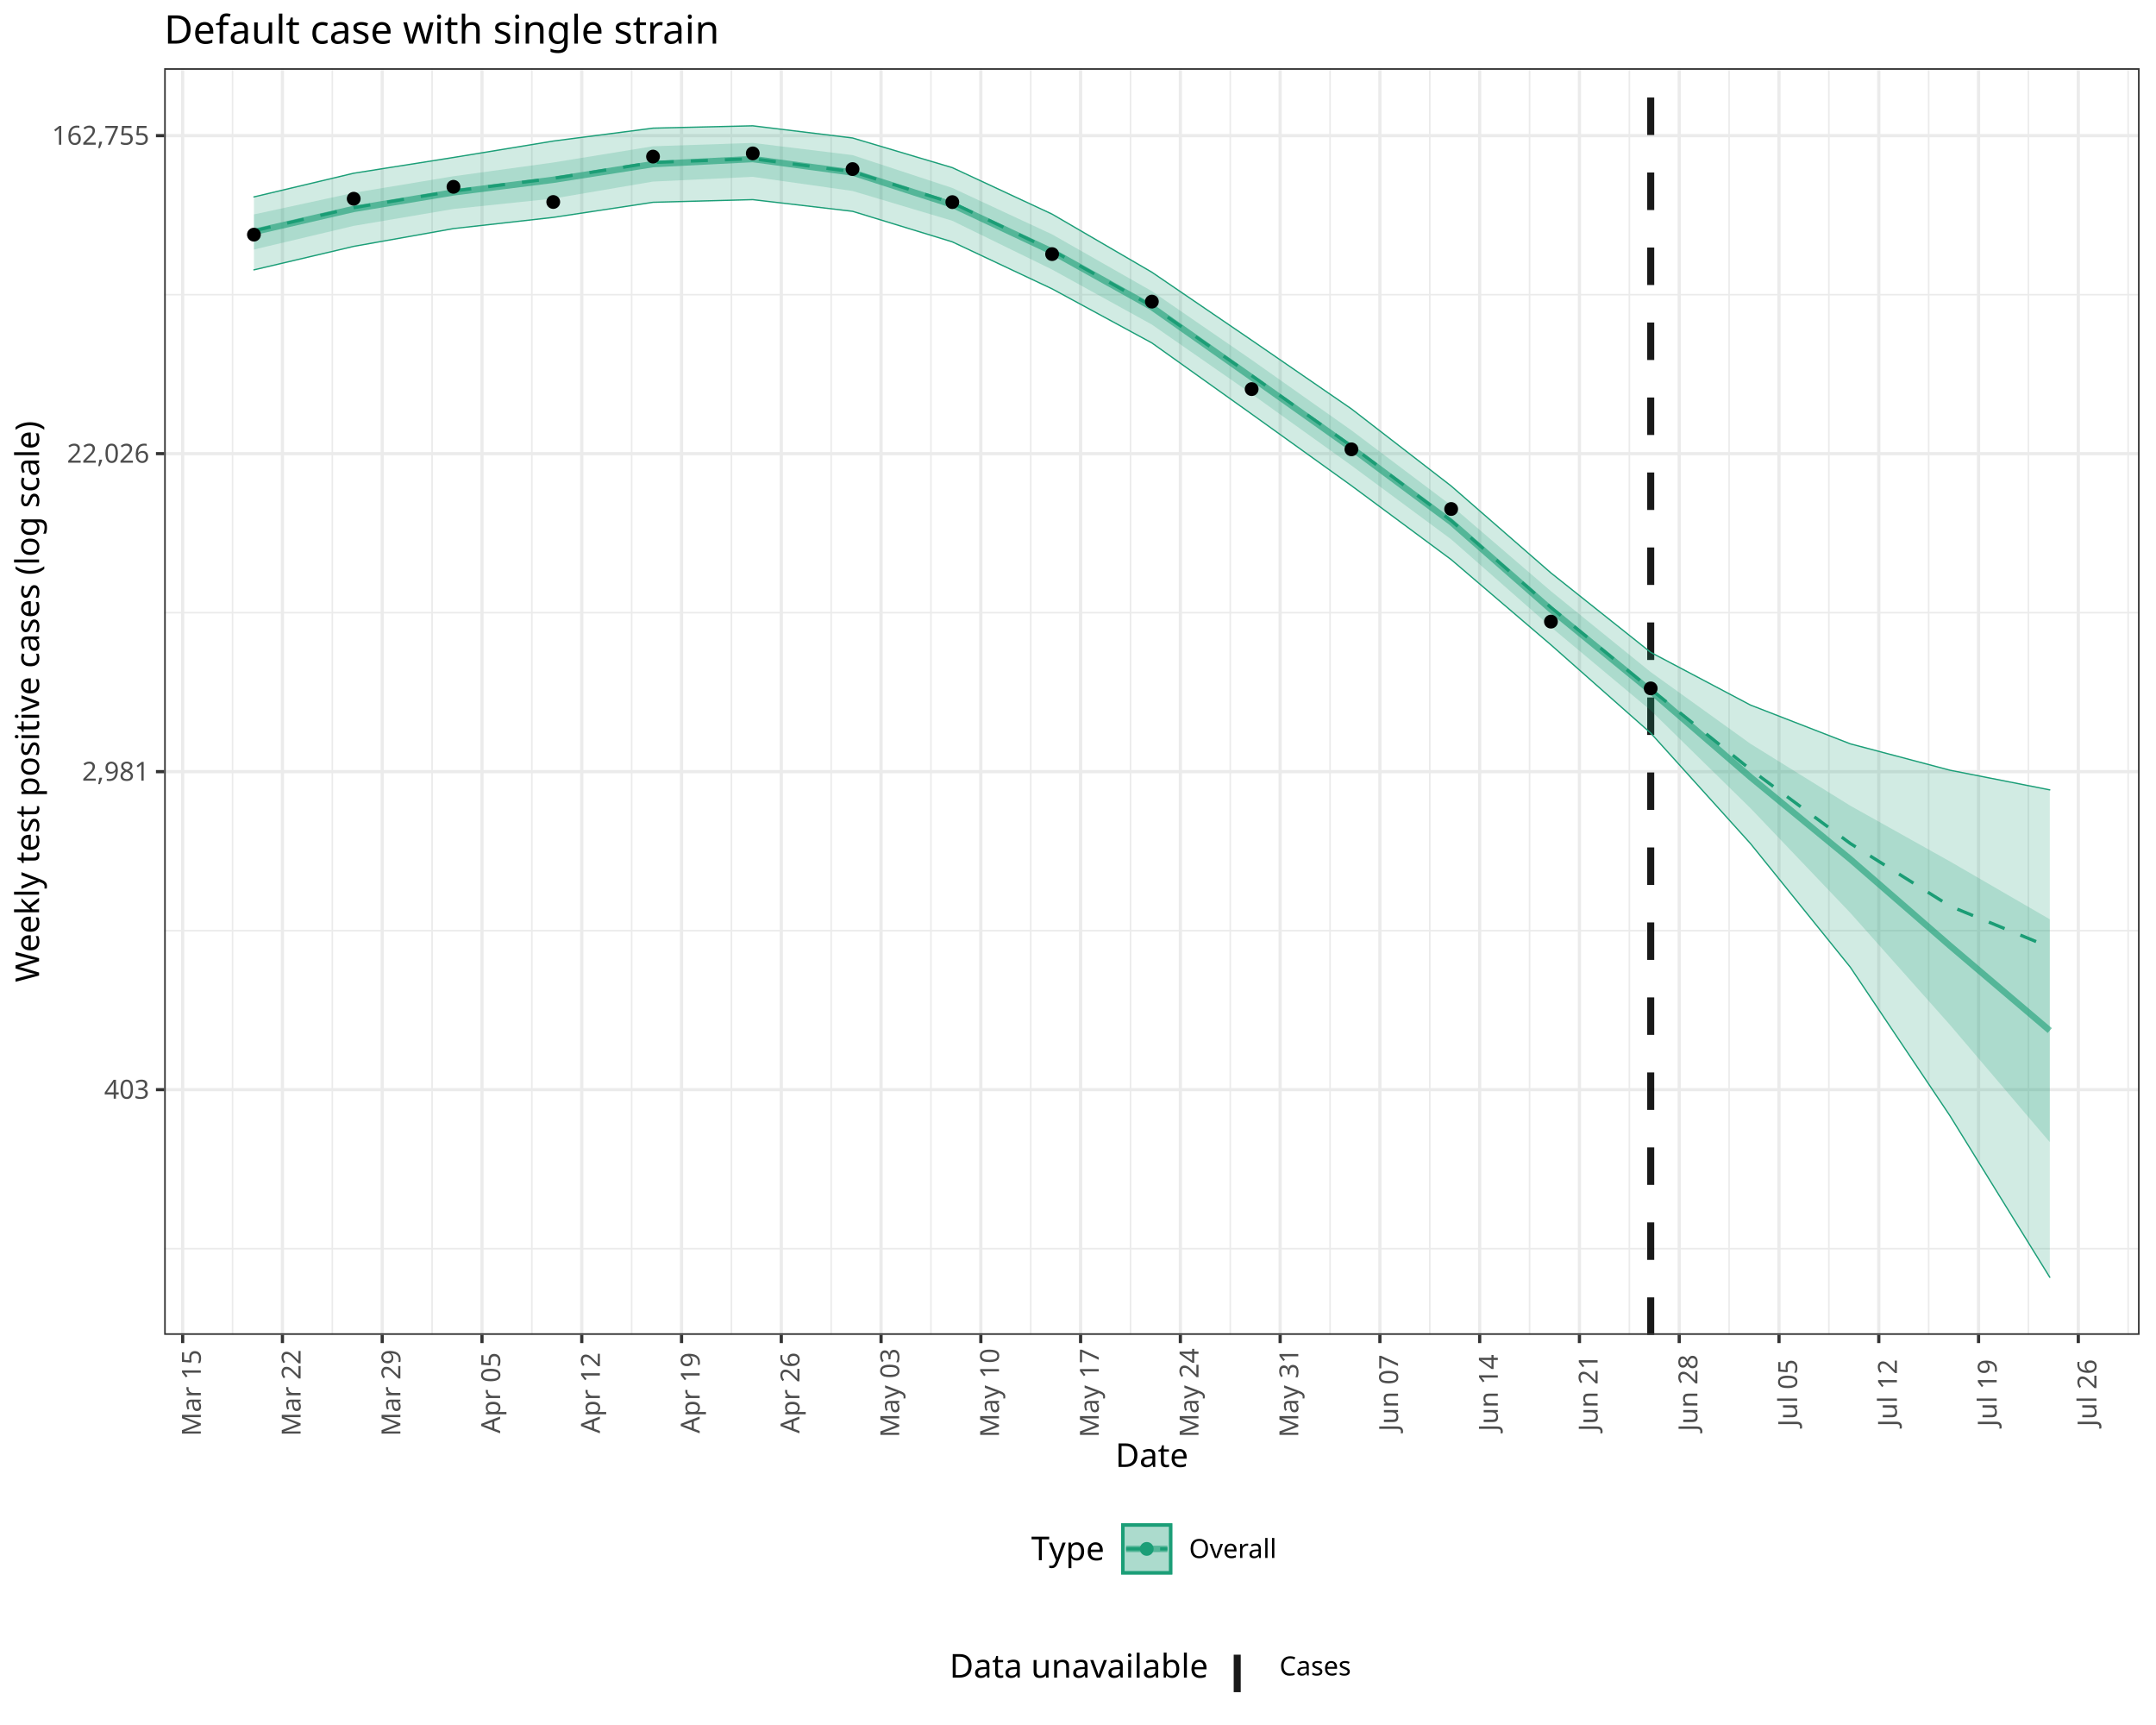
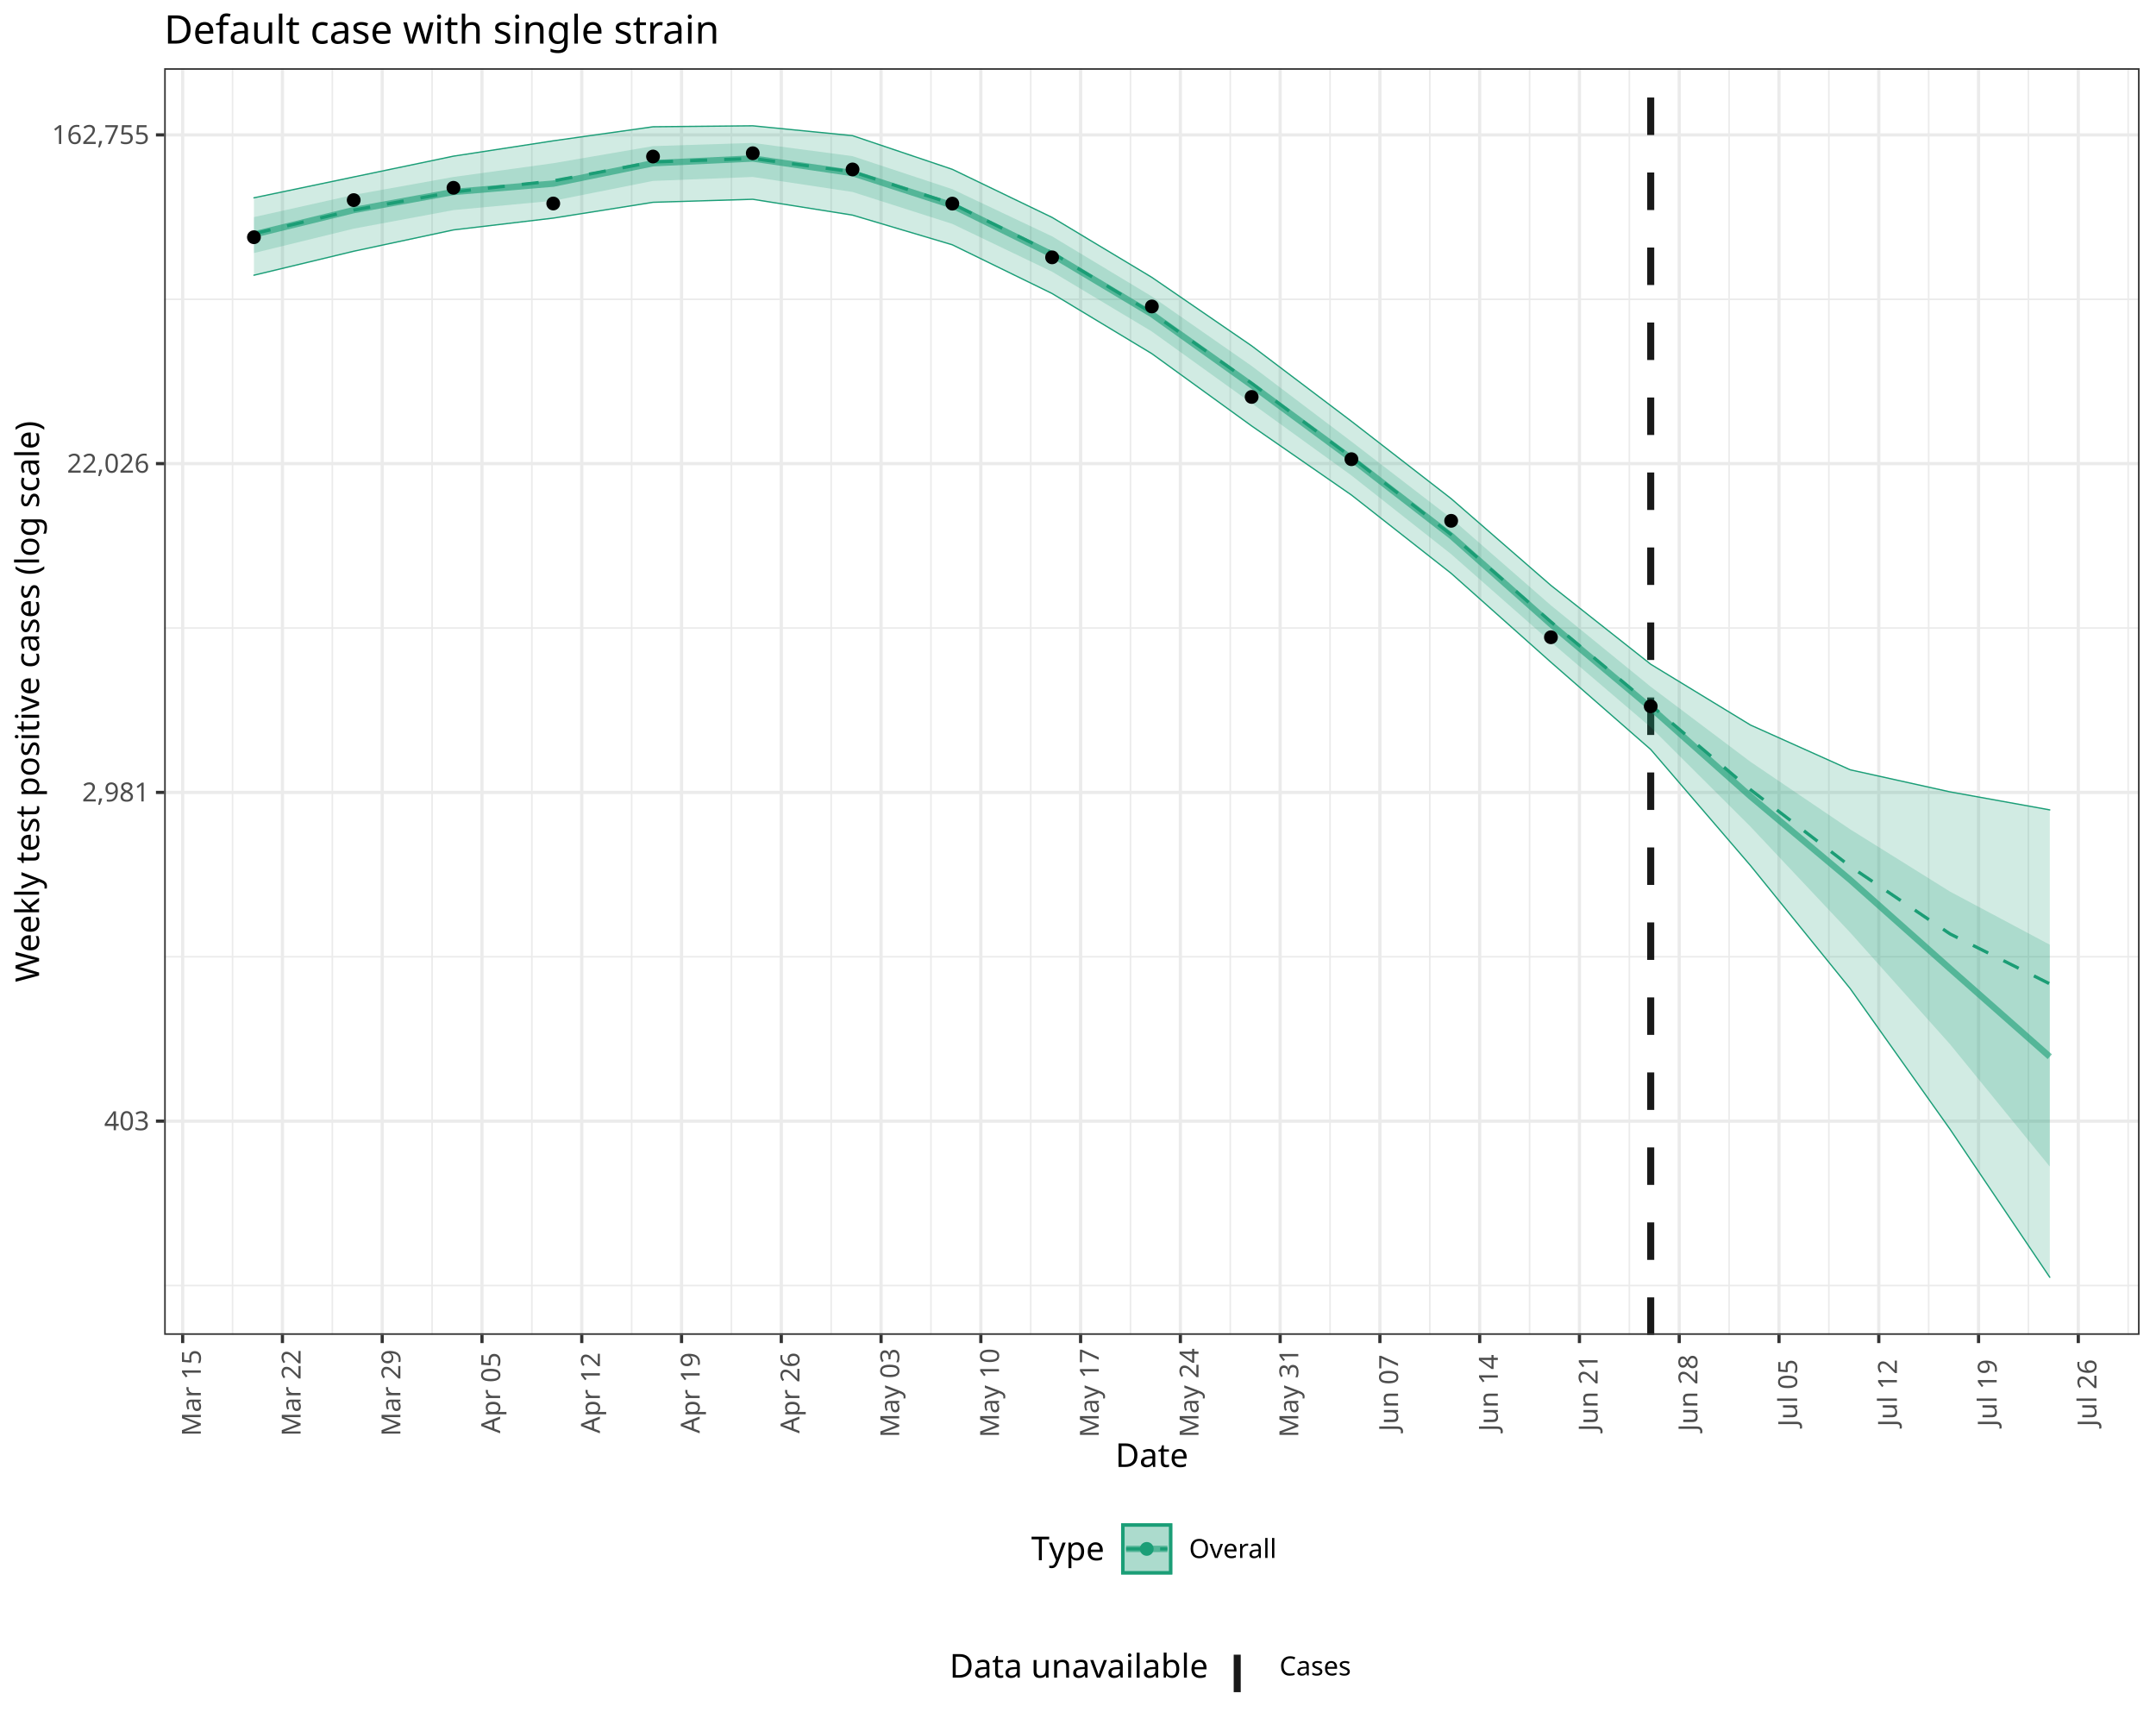
<svg xmlns="http://www.w3.org/2000/svg" class="svglite" data-engine-version="2.0" width="720.00pt" height="576.00pt" viewBox="0 0 720.00 576.00">
  <defs>
    <style type="text/css">
    .svglite line, .svglite polyline, .svglite polygon, .svglite path, .svglite rect, .svglite circle {
      fill: none;
      stroke: #000000;
      stroke-linecap: round;
      stroke-linejoin: round;
      stroke-miterlimit: 10.00;
    }
  </style>
  </defs>
  <rect width="100%" height="100%" style="stroke: none; fill: #FFFFFF;" />
  <defs>
    <clipPath id="cpMC4wMHw3MjAuMDB8MC4wMHw1NzYuMDA=">
      <rect x="0.00" y="0.00" width="720.00" height="576.00" />
    </clipPath>
  </defs>
  <g clip-path="url(#cpMC4wMHw3MjAuMDB8MC4wMHw1NzYuMDA=)">
    <rect x="0.00" y="0.00" width="720.00" height="576.00" style="stroke-width: 1.07; stroke: #FFFFFF; fill: #FFFFFF;" />
  </g>
  <defs>
    <clipPath id="cpNTQuODJ8NzE0LjUyfDIyLjc4fDQ0NS43Mw==">
      <rect x="54.82" y="22.78" width="659.70" height="422.95" />
    </clipPath>
  </defs>
  <g clip-path="url(#cpNTQuODJ8NzE0LjUyfDIyLjc4fDQ0NS43Mw==)">
    <rect x="54.82" y="22.78" width="659.70" height="422.95" style="stroke-width: 1.07; stroke: none; fill: #FFFFFF;" />
-     <polyline points="54.82,416.95 714.52,416.95 " style="stroke-width: 0.53; stroke: #EBEBEB; stroke-linecap: butt;" />
-     <polyline points="54.82,310.76 714.52,310.76 " style="stroke-width: 0.53; stroke: #EBEBEB; stroke-linecap: butt;" />
-     <polyline points="54.82,204.57 714.52,204.57 " style="stroke-width: 0.53; stroke: #EBEBEB; stroke-linecap: butt;" />
-     <polyline points="54.82,98.39 714.52,98.39 " style="stroke-width: 0.53; stroke: #EBEBEB; stroke-linecap: butt;" />
+     <polyline points="54.82,429.25 714.52,429.25 " style="stroke-width: 0.53; stroke: #EBEBEB; stroke-linecap: butt;" />
+     <polyline points="54.82,319.47 714.52,319.47 " style="stroke-width: 0.53; stroke: #EBEBEB; stroke-linecap: butt;" />
+     <polyline points="54.82,209.70 714.52,209.70 " style="stroke-width: 0.53; stroke: #EBEBEB; stroke-linecap: butt;" />
+     <polyline points="54.82,99.93 714.52,99.93 " style="stroke-width: 0.53; stroke: #EBEBEB; stroke-linecap: butt;" />
    <polyline points="77.66,445.73 77.66,22.78 " style="stroke-width: 0.53; stroke: #EBEBEB; stroke-linecap: butt;" />
    <polyline points="110.98,445.73 110.98,22.78 " style="stroke-width: 0.53; stroke: #EBEBEB; stroke-linecap: butt;" />
    <polyline points="144.30,445.73 144.30,22.78 " style="stroke-width: 0.53; stroke: #EBEBEB; stroke-linecap: butt;" />
    <polyline points="177.62,445.73 177.62,22.78 " style="stroke-width: 0.53; stroke: #EBEBEB; stroke-linecap: butt;" />
    <polyline points="210.94,445.73 210.94,22.78 " style="stroke-width: 0.53; stroke: #EBEBEB; stroke-linecap: butt;" />
    <polyline points="244.26,445.73 244.26,22.78 " style="stroke-width: 0.53; stroke: #EBEBEB; stroke-linecap: butt;" />
    <polyline points="277.57,445.73 277.57,22.78 " style="stroke-width: 0.53; stroke: #EBEBEB; stroke-linecap: butt;" />
    <polyline points="310.89,445.73 310.89,22.78 " style="stroke-width: 0.53; stroke: #EBEBEB; stroke-linecap: butt;" />
    <polyline points="344.21,445.73 344.21,22.78 " style="stroke-width: 0.53; stroke: #EBEBEB; stroke-linecap: butt;" />
    <polyline points="377.53,445.73 377.53,22.78 " style="stroke-width: 0.53; stroke: #EBEBEB; stroke-linecap: butt;" />
    <polyline points="410.85,445.73 410.85,22.78 " style="stroke-width: 0.53; stroke: #EBEBEB; stroke-linecap: butt;" />
    <polyline points="444.17,445.73 444.17,22.78 " style="stroke-width: 0.53; stroke: #EBEBEB; stroke-linecap: butt;" />
    <polyline points="477.48,445.73 477.48,22.78 " style="stroke-width: 0.53; stroke: #EBEBEB; stroke-linecap: butt;" />
    <polyline points="510.80,445.73 510.80,22.78 " style="stroke-width: 0.53; stroke: #EBEBEB; stroke-linecap: butt;" />
    <polyline points="544.12,445.73 544.12,22.78 " style="stroke-width: 0.53; stroke: #EBEBEB; stroke-linecap: butt;" />
    <polyline points="577.44,445.73 577.44,22.78 " style="stroke-width: 0.53; stroke: #EBEBEB; stroke-linecap: butt;" />
    <polyline points="610.76,445.73 610.76,22.78 " style="stroke-width: 0.53; stroke: #EBEBEB; stroke-linecap: butt;" />
    <polyline points="644.08,445.73 644.08,22.78 " style="stroke-width: 0.53; stroke: #EBEBEB; stroke-linecap: butt;" />
    <polyline points="677.39,445.73 677.39,22.78 " style="stroke-width: 0.53; stroke: #EBEBEB; stroke-linecap: butt;" />
    <polyline points="710.71,445.73 710.71,22.78 " style="stroke-width: 0.53; stroke: #EBEBEB; stroke-linecap: butt;" />
-     <polyline points="54.82,363.85 714.52,363.85 " style="stroke-width: 1.07; stroke: #EBEBEB; stroke-linecap: butt;" />
-     <polyline points="54.82,257.67 714.52,257.67 " style="stroke-width: 1.07; stroke: #EBEBEB; stroke-linecap: butt;" />
-     <polyline points="54.82,151.48 714.52,151.48 " style="stroke-width: 1.07; stroke: #EBEBEB; stroke-linecap: butt;" />
-     <polyline points="54.82,45.29 714.52,45.29 " style="stroke-width: 1.07; stroke: #EBEBEB; stroke-linecap: butt;" />
+     <polyline points="54.82,374.36 714.52,374.36 " style="stroke-width: 1.07; stroke: #EBEBEB; stroke-linecap: butt;" />
+     <polyline points="54.82,264.59 714.52,264.59 " style="stroke-width: 1.07; stroke: #EBEBEB; stroke-linecap: butt;" />
+     <polyline points="54.82,154.81 714.52,154.81 " style="stroke-width: 1.07; stroke: #EBEBEB; stroke-linecap: butt;" />
+     <polyline points="54.82,45.04 714.52,45.04 " style="stroke-width: 1.07; stroke: #EBEBEB; stroke-linecap: butt;" />
    <polyline points="61.00,445.73 61.00,22.78 " style="stroke-width: 1.07; stroke: #EBEBEB; stroke-linecap: butt;" />
    <polyline points="94.32,445.73 94.32,22.78 " style="stroke-width: 1.07; stroke: #EBEBEB; stroke-linecap: butt;" />
    <polyline points="127.64,445.73 127.64,22.78 " style="stroke-width: 1.07; stroke: #EBEBEB; stroke-linecap: butt;" />
    <polyline points="160.96,445.73 160.96,22.78 " style="stroke-width: 1.07; stroke: #EBEBEB; stroke-linecap: butt;" />
    <polyline points="194.28,445.73 194.28,22.78 " style="stroke-width: 1.07; stroke: #EBEBEB; stroke-linecap: butt;" />
    <polyline points="227.60,445.73 227.60,22.78 " style="stroke-width: 1.07; stroke: #EBEBEB; stroke-linecap: butt;" />
    <polyline points="260.91,445.73 260.91,22.78 " style="stroke-width: 1.07; stroke: #EBEBEB; stroke-linecap: butt;" />
    <polyline points="294.23,445.73 294.23,22.78 " style="stroke-width: 1.07; stroke: #EBEBEB; stroke-linecap: butt;" />
    <polyline points="327.55,445.73 327.55,22.78 " style="stroke-width: 1.07; stroke: #EBEBEB; stroke-linecap: butt;" />
    <polyline points="360.87,445.73 360.87,22.78 " style="stroke-width: 1.07; stroke: #EBEBEB; stroke-linecap: butt;" />
    <polyline points="394.19,445.73 394.19,22.78 " style="stroke-width: 1.07; stroke: #EBEBEB; stroke-linecap: butt;" />
    <polyline points="427.51,445.73 427.51,22.78 " style="stroke-width: 1.07; stroke: #EBEBEB; stroke-linecap: butt;" />
    <polyline points="460.82,445.73 460.82,22.78 " style="stroke-width: 1.07; stroke: #EBEBEB; stroke-linecap: butt;" />
    <polyline points="494.14,445.73 494.14,22.78 " style="stroke-width: 1.07; stroke: #EBEBEB; stroke-linecap: butt;" />
    <polyline points="527.46,445.73 527.46,22.78 " style="stroke-width: 1.07; stroke: #EBEBEB; stroke-linecap: butt;" />
    <polyline points="560.78,445.73 560.78,22.78 " style="stroke-width: 1.07; stroke: #EBEBEB; stroke-linecap: butt;" />
    <polyline points="594.10,445.73 594.10,22.78 " style="stroke-width: 1.07; stroke: #EBEBEB; stroke-linecap: butt;" />
    <polyline points="627.42,445.73 627.42,22.78 " style="stroke-width: 1.07; stroke: #EBEBEB; stroke-linecap: butt;" />
    <polyline points="660.74,445.73 660.74,22.78 " style="stroke-width: 1.07; stroke: #EBEBEB; stroke-linecap: butt;" />
    <polyline points="694.05,445.73 694.05,22.78 " style="stroke-width: 1.07; stroke: #EBEBEB; stroke-linecap: butt;" />
    <line x1="551.26" y1="445.73" x2="551.26" y2="22.78" style="stroke-width: 2.35; stroke: #000000; stroke-opacity: 0.90; stroke-dasharray: 12.52,12.52; stroke-linecap: butt;" />
-     <polyline points="84.80,77.44 118.12,69.77 151.44,64.24 184.76,60.04 218.08,54.80 251.39,53.11 284.71,57.62 318.03,68.36 351.35,84.00 384.67,102.56 417.99,126.00 451.31,149.60 484.62,174.34 517.94,203.53 551.26,230.73 584.58,259.50 617.90,286.88 651.22,315.82 684.53,344.12 " style="stroke-width: 2.13; stroke: #1B9E77; stroke-opacity: 0.60; stroke-linecap: butt;" />
-     <polyline points="84.80,77.07 118.12,69.35 151.44,63.79 184.76,59.57 218.08,54.26 251.39,53.00 284.71,57.33 318.03,67.76 351.35,83.60 384.67,102.22 417.99,125.43 451.31,148.96 484.62,173.86 517.94,202.86 551.26,230.16 584.58,256.95 617.90,281.64 651.22,302.57 684.53,316.29 " style="stroke-width: 1.07; stroke: #1B9E77; stroke-dasharray: 5.69,5.69; stroke-linecap: butt;" />
-     <polygon points="84.80,65.75 118.12,57.84 151.44,52.58 184.76,47.10 218.08,42.79 251.39,42.01 284.71,46.07 318.03,55.98 351.35,71.50 384.67,90.90 417.99,113.61 451.31,136.53 484.62,162.28 517.94,191.31 551.26,217.83 584.58,235.43 617.90,248.37 651.22,257.19 684.53,263.75 684.53,426.51 651.22,372.62 617.90,322.94 584.58,281.69 551.26,244.79 517.94,215.33 484.62,186.85 451.31,162.17 417.99,138.26 384.67,114.51 351.35,96.45 318.03,80.76 284.71,70.56 251.39,66.66 218.08,67.55 184.76,72.59 151.44,76.33 118.12,82.27 84.80,90.11 " style="stroke-width: 0.00; stroke: none; fill: #1B9E77; fill-opacity: 0.20;" />
-     <polyline points="84.80,65.75 118.12,57.84 151.44,52.58 184.76,47.10 218.08,42.79 251.39,42.01 284.71,46.07 318.03,55.98 351.35,71.50 384.67,90.90 417.99,113.61 451.31,136.53 484.62,162.28 517.94,191.31 551.26,217.83 584.58,235.43 617.90,248.37 651.22,257.19 684.53,263.75 " style="stroke-width: 0.43; stroke: #1B9E77;" />
-     <polyline points="684.53,426.51 651.22,372.62 617.90,322.94 584.58,281.69 551.26,244.79 517.94,215.33 484.62,186.85 451.31,162.17 417.99,138.26 384.67,114.51 351.35,96.45 318.03,80.76 284.71,70.56 251.39,66.66 218.08,67.55 184.76,72.59 151.44,76.33 118.12,82.27 84.80,90.11 " style="stroke-width: 0.43; stroke: #1B9E77;" />
-     <polygon points="84.80,71.60 118.12,64.38 151.44,58.85 184.76,54.26 218.08,48.84 251.39,47.72 284.71,51.79 318.03,62.76 351.35,78.26 384.67,97.23 417.99,120.16 451.31,143.69 484.62,168.76 517.94,197.40 551.26,224.41 584.58,248.36 617.90,269.03 651.22,287.66 684.53,306.96 684.53,381.38 651.22,342.25 617.90,304.80 584.58,269.87 551.26,237.22 517.94,209.37 484.62,180.08 451.31,155.43 417.99,131.54 384.67,108.38 351.35,90.01 318.03,73.72 284.71,63.77 251.39,59.05 218.08,60.63 184.76,66.30 151.44,69.78 118.12,75.42 84.80,83.32 " style="stroke-width: 0.00; stroke: none; fill: #1B9E77; fill-opacity: 0.20;" />
-     <polyline points="84.80,71.60 118.12,64.38 151.44,58.85 184.76,54.26 218.08,48.84 251.39,47.72 284.71,51.79 318.03,62.76 351.35,78.26 384.67,97.23 417.99,120.16 451.31,143.69 484.62,168.76 517.94,197.40 551.26,224.41 584.58,248.36 617.90,269.03 651.22,287.66 684.53,306.96 " style="stroke-width: 1.07; stroke: none;" />
-     <polyline points="684.53,381.38 651.22,342.25 617.90,304.80 584.58,269.87 551.26,237.22 517.94,209.37 484.62,180.08 451.31,155.43 417.99,131.54 384.67,108.38 351.35,90.01 318.03,73.72 284.71,63.77 251.39,59.05 218.08,60.63 184.76,66.30 151.44,69.78 118.12,75.42 84.80,83.32 " style="stroke-width: 1.07; stroke: none;" />
-     <circle cx="84.80" cy="78.35" r="1.95" style="stroke-width: 0.71; fill: #000000;" />
-     <circle cx="118.12" cy="66.36" r="1.95" style="stroke-width: 0.71; fill: #000000;" />
-     <circle cx="151.44" cy="62.38" r="1.95" style="stroke-width: 0.71; fill: #000000;" />
-     <circle cx="184.76" cy="67.45" r="1.95" style="stroke-width: 0.71; fill: #000000;" />
-     <circle cx="218.08" cy="52.29" r="1.95" style="stroke-width: 0.71; fill: #000000;" />
-     <circle cx="251.39" cy="51.22" r="1.95" style="stroke-width: 0.71; fill: #000000;" />
-     <circle cx="284.71" cy="56.46" r="1.95" style="stroke-width: 0.71; fill: #000000;" />
-     <circle cx="318.03" cy="67.49" r="1.95" style="stroke-width: 0.71; fill: #000000;" />
-     <circle cx="351.35" cy="84.85" r="1.95" style="stroke-width: 0.71; fill: #000000;" />
-     <circle cx="384.67" cy="100.71" r="1.95" style="stroke-width: 0.71; fill: #000000;" />
-     <circle cx="417.99" cy="129.93" r="1.95" style="stroke-width: 0.71; fill: #000000;" />
-     <circle cx="451.31" cy="150.04" r="1.95" style="stroke-width: 0.71; fill: #000000;" />
-     <circle cx="484.62" cy="169.96" r="1.95" style="stroke-width: 0.71; fill: #000000;" />
-     <circle cx="517.94" cy="207.57" r="1.95" style="stroke-width: 0.71; fill: #000000;" />
-     <circle cx="551.26" cy="229.86" r="1.95" style="stroke-width: 0.71; fill: #000000;" />
+     <polyline points="84.80,78.29 118.12,70.15 151.44,64.10 184.76,61.31 218.08,54.50 251.39,52.92 284.71,57.80 318.03,68.58 351.35,84.99 384.67,104.89 417.99,128.62 451.31,153.16 484.62,178.91 517.94,208.45 551.26,236.31 584.58,265.91 617.90,293.82 651.22,323.45 684.53,352.85 " style="stroke-width: 2.13; stroke: #1B9E77; stroke-opacity: 0.60; stroke-linecap: butt;" />
+     <polyline points="84.80,78.05 118.12,70.15 151.44,64.10 184.76,60.41 218.08,54.10 251.39,52.92 284.71,57.37 318.03,68.06 351.35,84.44 384.67,104.49 417.99,128.00 451.31,152.68 484.62,178.52 517.94,207.66 551.26,235.44 584.58,263.69 617.90,289.31 651.22,311.85 684.53,328.52 " style="stroke-width: 1.07; stroke: #1B9E77; stroke-dasharray: 5.69,5.69; stroke-linecap: butt;" />
+     <polygon points="84.80,66.05 118.12,59.09 151.44,52.14 184.76,47.02 218.08,42.33 251.39,42.01 284.71,45.30 318.03,56.54 351.35,72.60 384.67,92.62 417.99,115.48 451.31,140.67 484.62,166.51 517.94,195.48 551.26,221.80 584.58,242.10 617.90,257.05 651.22,264.42 684.53,270.43 684.53,426.51 651.22,377.07 617.90,330.14 584.58,289.02 551.26,250.26 517.94,221.13 484.62,191.45 451.31,165.29 417.99,142.23 384.67,118.10 351.35,98.01 318.03,81.74 284.71,71.83 251.39,66.54 218.08,67.55 184.76,72.83 151.44,76.77 118.12,83.89 84.80,91.90 " style="stroke-width: 0.00; stroke: none; fill: #1B9E77; fill-opacity: 0.20;" />
+     <polyline points="84.80,66.05 118.12,59.09 151.44,52.14 184.76,47.02 218.08,42.33 251.39,42.01 284.71,45.30 318.03,56.54 351.35,72.60 384.67,92.62 417.99,115.48 451.31,140.67 484.62,166.51 517.94,195.48 551.26,221.80 584.58,242.10 617.90,257.05 651.22,264.42 684.53,270.43 " style="stroke-width: 0.43; stroke: #1B9E77;" />
+     <polyline points="684.53,426.51 651.22,377.07 617.90,330.14 584.58,289.02 551.26,250.26 517.94,221.13 484.62,191.45 451.31,165.29 417.99,142.23 384.67,118.10 351.35,98.01 318.03,81.74 284.71,71.83 251.39,66.54 218.08,67.55 184.76,72.83 151.44,76.77 118.12,83.89 84.80,91.90 " style="stroke-width: 0.43; stroke: #1B9E77;" />
+     <polygon points="84.80,72.49 118.12,65.07 151.44,59.09 184.76,54.50 218.08,48.79 251.39,47.72 284.71,52.14 318.03,63.16 351.35,78.92 384.67,98.99 417.99,122.20 451.31,147.43 484.62,173.05 517.94,202.14 551.26,229.30 584.58,254.38 617.90,276.94 651.22,297.72 684.53,315.45 684.53,389.53 651.22,348.69 617.90,311.42 584.58,276.03 551.26,242.84 517.94,214.39 484.62,185.04 451.31,158.76 417.99,134.66 384.67,110.70 351.35,90.73 318.03,74.76 284.71,64.10 251.39,59.09 218.08,60.41 184.76,67.04 151.44,70.15 118.12,76.35 84.80,84.50 " style="stroke-width: 0.00; stroke: none; fill: #1B9E77; fill-opacity: 0.20;" />
+     <polyline points="84.80,72.49 118.12,65.07 151.44,59.09 184.76,54.50 218.08,48.79 251.39,47.72 284.71,52.14 318.03,63.16 351.35,78.92 384.67,98.99 417.99,122.20 451.31,147.43 484.62,173.05 517.94,202.14 551.26,229.30 584.58,254.38 617.90,276.94 651.22,297.72 684.53,315.45 " style="stroke-width: 1.07; stroke: none;" />
+     <polyline points="684.53,389.53 651.22,348.69 617.90,311.42 584.58,276.03 551.26,242.84 517.94,214.39 484.62,185.04 451.31,158.76 417.99,134.66 384.67,110.70 351.35,90.73 318.03,74.76 284.71,64.10 251.39,59.09 218.08,60.41 184.76,67.04 151.44,70.15 118.12,76.35 84.80,84.50 " style="stroke-width: 1.07; stroke: none;" />
+     <circle cx="84.80" cy="79.21" r="1.95" style="stroke-width: 0.71; fill: #000000;" />
+     <circle cx="118.12" cy="66.82" r="1.95" style="stroke-width: 0.71; fill: #000000;" />
+     <circle cx="151.44" cy="62.71" r="1.95" style="stroke-width: 0.71; fill: #000000;" />
+     <circle cx="184.76" cy="67.95" r="1.95" style="stroke-width: 0.71; fill: #000000;" />
+     <circle cx="218.08" cy="52.27" r="1.95" style="stroke-width: 0.71; fill: #000000;" />
+     <circle cx="251.39" cy="51.17" r="1.95" style="stroke-width: 0.71; fill: #000000;" />
+     <circle cx="284.71" cy="56.58" r="1.95" style="stroke-width: 0.71; fill: #000000;" />
+     <circle cx="318.03" cy="67.99" r="1.95" style="stroke-width: 0.71; fill: #000000;" />
+     <circle cx="351.35" cy="85.93" r="1.95" style="stroke-width: 0.71; fill: #000000;" />
+     <circle cx="384.67" cy="102.33" r="1.95" style="stroke-width: 0.71; fill: #000000;" />
+     <circle cx="417.99" cy="132.54" r="1.95" style="stroke-width: 0.71; fill: #000000;" />
+     <circle cx="451.31" cy="153.33" r="1.95" style="stroke-width: 0.71; fill: #000000;" />
+     <circle cx="484.62" cy="173.91" r="1.95" style="stroke-width: 0.71; fill: #000000;" />
+     <circle cx="517.94" cy="212.79" r="1.95" style="stroke-width: 0.71; fill: #000000;" />
+     <circle cx="551.26" cy="235.84" r="1.95" style="stroke-width: 0.71; fill: #000000;" />
    <rect x="54.82" y="22.78" width="659.70" height="422.95" style="stroke-width: 1.07; stroke: #333333;" />
  </g>
  <g clip-path="url(#cpMC4wMHw3MjAuMDB8MC4wMHw1NzYuMDA=)">
-     <text x="49.88" y="366.88" text-anchor="end" style="font-size: 8.80px; fill: #4D4D4D; font-family: sans;" textLength="14.68px" lengthAdjust="spacingAndGlyphs">403</text>
-     <text x="49.88" y="260.69" text-anchor="end" style="font-size: 8.80px; fill: #4D4D4D; font-family: sans;" textLength="22.02px" lengthAdjust="spacingAndGlyphs">2,981</text>
-     <text x="49.88" y="154.51" text-anchor="end" style="font-size: 8.80px; fill: #4D4D4D; font-family: sans;" textLength="26.92px" lengthAdjust="spacingAndGlyphs">22,026</text>
-     <text x="49.88" y="48.32" text-anchor="end" style="font-size: 8.80px; fill: #4D4D4D; font-family: sans;" textLength="31.81px" lengthAdjust="spacingAndGlyphs">162,755</text>
-     <polyline points="52.08,363.85 54.82,363.85 " style="stroke-width: 1.07; stroke: #333333; stroke-linecap: butt;" />
-     <polyline points="52.08,257.67 54.82,257.67 " style="stroke-width: 1.07; stroke: #333333; stroke-linecap: butt;" />
-     <polyline points="52.08,151.48 54.82,151.48 " style="stroke-width: 1.07; stroke: #333333; stroke-linecap: butt;" />
-     <polyline points="52.08,45.29 54.82,45.29 " style="stroke-width: 1.07; stroke: #333333; stroke-linecap: butt;" />
+     <text x="49.88" y="377.39" text-anchor="end" style="font-size: 8.80px; fill: #4D4D4D; font-family: sans;" textLength="14.68px" lengthAdjust="spacingAndGlyphs">403</text>
+     <text x="49.88" y="267.61" text-anchor="end" style="font-size: 8.80px; fill: #4D4D4D; font-family: sans;" textLength="22.02px" lengthAdjust="spacingAndGlyphs">2,981</text>
+     <text x="49.88" y="157.84" text-anchor="end" style="font-size: 8.80px; fill: #4D4D4D; font-family: sans;" textLength="26.92px" lengthAdjust="spacingAndGlyphs">22,026</text>
+     <text x="49.88" y="48.07" text-anchor="end" style="font-size: 8.80px; fill: #4D4D4D; font-family: sans;" textLength="31.81px" lengthAdjust="spacingAndGlyphs">162,755</text>
+     <polyline points="52.08,374.36 54.82,374.36 " style="stroke-width: 1.07; stroke: #333333; stroke-linecap: butt;" />
+     <polyline points="52.08,264.59 54.82,264.59 " style="stroke-width: 1.07; stroke: #333333; stroke-linecap: butt;" />
+     <polyline points="52.08,154.81 54.82,154.81 " style="stroke-width: 1.07; stroke: #333333; stroke-linecap: butt;" />
+     <polyline points="52.08,45.04 54.82,45.04 " style="stroke-width: 1.07; stroke: #333333; stroke-linecap: butt;" />
    <polyline points="61.00,448.47 61.00,445.73 " style="stroke-width: 1.07; stroke: #333333; stroke-linecap: butt;" />
    <polyline points="94.32,448.47 94.32,445.73 " style="stroke-width: 1.07; stroke: #333333; stroke-linecap: butt;" />
    <polyline points="127.64,448.47 127.64,445.73 " style="stroke-width: 1.07; stroke: #333333; stroke-linecap: butt;" />
    <polyline points="160.96,448.47 160.96,445.73 " style="stroke-width: 1.07; stroke: #333333; stroke-linecap: butt;" />
    <polyline points="194.28,448.47 194.28,445.73 " style="stroke-width: 1.07; stroke: #333333; stroke-linecap: butt;" />
    <polyline points="227.60,448.47 227.60,445.73 " style="stroke-width: 1.07; stroke: #333333; stroke-linecap: butt;" />
    <polyline points="260.91,448.47 260.91,445.73 " style="stroke-width: 1.07; stroke: #333333; stroke-linecap: butt;" />
    <polyline points="294.23,448.47 294.23,445.73 " style="stroke-width: 1.07; stroke: #333333; stroke-linecap: butt;" />
    <polyline points="327.55,448.47 327.55,445.73 " style="stroke-width: 1.07; stroke: #333333; stroke-linecap: butt;" />
    <polyline points="360.87,448.47 360.87,445.73 " style="stroke-width: 1.07; stroke: #333333; stroke-linecap: butt;" />
    <polyline points="394.19,448.47 394.19,445.73 " style="stroke-width: 1.07; stroke: #333333; stroke-linecap: butt;" />
    <polyline points="427.51,448.47 427.51,445.73 " style="stroke-width: 1.07; stroke: #333333; stroke-linecap: butt;" />
    <polyline points="460.82,448.47 460.82,445.73 " style="stroke-width: 1.07; stroke: #333333; stroke-linecap: butt;" />
    <polyline points="494.14,448.47 494.14,445.73 " style="stroke-width: 1.07; stroke: #333333; stroke-linecap: butt;" />
    <polyline points="527.46,448.47 527.46,445.73 " style="stroke-width: 1.07; stroke: #333333; stroke-linecap: butt;" />
    <polyline points="560.78,448.47 560.78,445.73 " style="stroke-width: 1.07; stroke: #333333; stroke-linecap: butt;" />
    <polyline points="594.10,448.47 594.10,445.73 " style="stroke-width: 1.07; stroke: #333333; stroke-linecap: butt;" />
    <polyline points="627.42,448.47 627.42,445.73 " style="stroke-width: 1.07; stroke: #333333; stroke-linecap: butt;" />
    <polyline points="660.74,448.47 660.74,445.73 " style="stroke-width: 1.07; stroke: #333333; stroke-linecap: butt;" />
    <polyline points="694.05,448.47 694.05,445.73 " style="stroke-width: 1.07; stroke: #333333; stroke-linecap: butt;" />
    <text transform="translate(67.06,465.10) rotate(-90)" text-anchor="middle" style="font-size: 8.80px; fill: #4D4D4D; font-family: sans;" textLength="27.39px" lengthAdjust="spacingAndGlyphs">Mar 15</text>
    <text transform="translate(100.38,465.10) rotate(-90)" text-anchor="middle" style="font-size: 8.80px; fill: #4D4D4D; font-family: sans;" textLength="27.39px" lengthAdjust="spacingAndGlyphs">Mar 22</text>
    <text transform="translate(133.70,465.10) rotate(-90)" text-anchor="middle" style="font-size: 8.80px; fill: #4D4D4D; font-family: sans;" textLength="27.39px" lengthAdjust="spacingAndGlyphs">Mar 29</text>
    <text transform="translate(167.02,465.10) rotate(-90)" text-anchor="middle" style="font-size: 8.80px; fill: #4D4D4D; font-family: sans;" textLength="25.93px" lengthAdjust="spacingAndGlyphs">Apr 05</text>
    <text transform="translate(200.33,465.10) rotate(-90)" text-anchor="middle" style="font-size: 8.80px; fill: #4D4D4D; font-family: sans;" textLength="25.93px" lengthAdjust="spacingAndGlyphs">Apr 12</text>
    <text transform="translate(233.65,465.10) rotate(-90)" text-anchor="middle" style="font-size: 8.80px; fill: #4D4D4D; font-family: sans;" textLength="25.93px" lengthAdjust="spacingAndGlyphs">Apr 19</text>
    <text transform="translate(266.97,465.10) rotate(-90)" text-anchor="middle" style="font-size: 8.80px; fill: #4D4D4D; font-family: sans;" textLength="25.93px" lengthAdjust="spacingAndGlyphs">Apr 26</text>
    <text transform="translate(300.29,465.10) rotate(-90)" text-anchor="middle" style="font-size: 8.80px; fill: #4D4D4D; font-family: sans;" textLength="28.87px" lengthAdjust="spacingAndGlyphs">May 03</text>
    <text transform="translate(333.61,465.10) rotate(-90)" text-anchor="middle" style="font-size: 8.80px; fill: #4D4D4D; font-family: sans;" textLength="28.87px" lengthAdjust="spacingAndGlyphs">May 10</text>
    <text transform="translate(366.93,465.10) rotate(-90)" text-anchor="middle" style="font-size: 8.80px; fill: #4D4D4D; font-family: sans;" textLength="28.87px" lengthAdjust="spacingAndGlyphs">May 17</text>
    <text transform="translate(400.24,465.10) rotate(-90)" text-anchor="middle" style="font-size: 8.80px; fill: #4D4D4D; font-family: sans;" textLength="28.87px" lengthAdjust="spacingAndGlyphs">May 24</text>
    <text transform="translate(433.56,465.10) rotate(-90)" text-anchor="middle" style="font-size: 8.80px; fill: #4D4D4D; font-family: sans;" textLength="28.87px" lengthAdjust="spacingAndGlyphs">May 31</text>
    <text transform="translate(466.88,465.10) rotate(-90)" text-anchor="middle" style="font-size: 8.80px; fill: #4D4D4D; font-family: sans;" textLength="26.43px" lengthAdjust="spacingAndGlyphs">Jun 07</text>
    <text transform="translate(500.20,465.10) rotate(-90)" text-anchor="middle" style="font-size: 8.80px; fill: #4D4D4D; font-family: sans;" textLength="26.43px" lengthAdjust="spacingAndGlyphs">Jun 14</text>
    <text transform="translate(533.52,465.10) rotate(-90)" text-anchor="middle" style="font-size: 8.80px; fill: #4D4D4D; font-family: sans;" textLength="26.43px" lengthAdjust="spacingAndGlyphs">Jun 21</text>
    <text transform="translate(566.84,465.10) rotate(-90)" text-anchor="middle" style="font-size: 8.80px; fill: #4D4D4D; font-family: sans;" textLength="26.43px" lengthAdjust="spacingAndGlyphs">Jun 28</text>
    <text transform="translate(600.15,465.10) rotate(-90)" text-anchor="middle" style="font-size: 8.80px; fill: #4D4D4D; font-family: sans;" textLength="23.49px" lengthAdjust="spacingAndGlyphs">Jul 05</text>
    <text transform="translate(633.47,465.10) rotate(-90)" text-anchor="middle" style="font-size: 8.80px; fill: #4D4D4D; font-family: sans;" textLength="23.49px" lengthAdjust="spacingAndGlyphs">Jul 12</text>
    <text transform="translate(666.79,465.10) rotate(-90)" text-anchor="middle" style="font-size: 8.80px; fill: #4D4D4D; font-family: sans;" textLength="23.49px" lengthAdjust="spacingAndGlyphs">Jul 19</text>
    <text transform="translate(700.11,465.10) rotate(-90)" text-anchor="middle" style="font-size: 8.80px; fill: #4D4D4D; font-family: sans;" textLength="23.49px" lengthAdjust="spacingAndGlyphs">Jul 26</text>
    <text x="384.67" y="489.84" text-anchor="middle" style="font-size: 11.00px; font-family: sans;" textLength="23.24px" lengthAdjust="spacingAndGlyphs">Date</text>
    <text transform="translate(13.05,234.26) rotate(-90)" text-anchor="middle" style="font-size: 11.00px; font-family: sans;" textLength="182.83px" lengthAdjust="spacingAndGlyphs">Weekly test positive cases (log scale)</text>
    <rect x="338.90" y="503.08" width="91.54" height="28.24" style="stroke-width: 1.07; stroke: none; fill: #FFFFFF;" />
    <text x="344.38" y="520.99" style="font-size: 11.00px; font-family: sans;" textLength="24.46px" lengthAdjust="spacingAndGlyphs">Type</text>
    <rect x="374.32" y="508.56" width="17.28" height="17.28" style="stroke-width: 1.07; stroke: none; fill: #FFFFFF;" />
    <line x1="376.05" y1="517.20" x2="389.87" y2="517.20" style="stroke-width: 2.13; stroke: #1B9E77; stroke-opacity: 0.60; stroke-linecap: butt;" />
    <line x1="376.05" y1="517.20" x2="389.87" y2="517.20" style="stroke-width: 1.07; stroke: #1B9E77; stroke-dasharray: 5.69,5.69; stroke-linecap: butt;" />
    <rect x="374.60" y="508.85" width="16.71" height="16.71" style="stroke-width: 0.43; stroke: #1B9E77; stroke-linecap: square; stroke-linejoin: miter; fill: #1B9E77; fill-opacity: 0.20;" />
    <rect x="375.03" y="509.27" width="15.86" height="15.86" style="stroke-width: 1.07; stroke: #1B9E77; stroke-linecap: square; stroke-linejoin: miter; fill: #1B9E77; fill-opacity: 0.20;" />
    <circle cx="382.96" cy="517.20" r="1.95" style="stroke-width: 0.71; stroke: #1B9E77; fill: #1B9E77;" />
    <text x="397.08" y="520.23" style="font-size: 8.80px; font-family: sans;" textLength="27.88px" lengthAdjust="spacingAndGlyphs">Overall</text>
    <rect x="311.62" y="542.28" width="146.10" height="28.24" style="stroke-width: 1.07; stroke: none; fill: #FFFFFF;" />
    <text x="317.10" y="560.19" style="font-size: 11.00px; font-family: sans;" textLength="81.95px" lengthAdjust="spacingAndGlyphs">Data unavailable</text>
    <rect x="404.53" y="547.76" width="17.28" height="17.28" style="stroke-width: 1.07; stroke: none; fill: #FFFFFF;" />
    <line x1="413.17" y1="565.04" x2="413.17" y2="547.76" style="stroke-width: 2.35; stroke: #000000; stroke-opacity: 0.90; stroke-dasharray: 12.52,12.52; stroke-linecap: butt;" />
    <text x="427.29" y="559.43" style="font-size: 8.80px; font-family: sans;" textLength="24.95px" lengthAdjust="spacingAndGlyphs">Cases</text>
    <text x="54.82" y="14.56" style="font-size: 13.20px; font-family: sans;" textLength="174.64px" lengthAdjust="spacingAndGlyphs">Default case with single strain</text>
  </g>
</svg>
